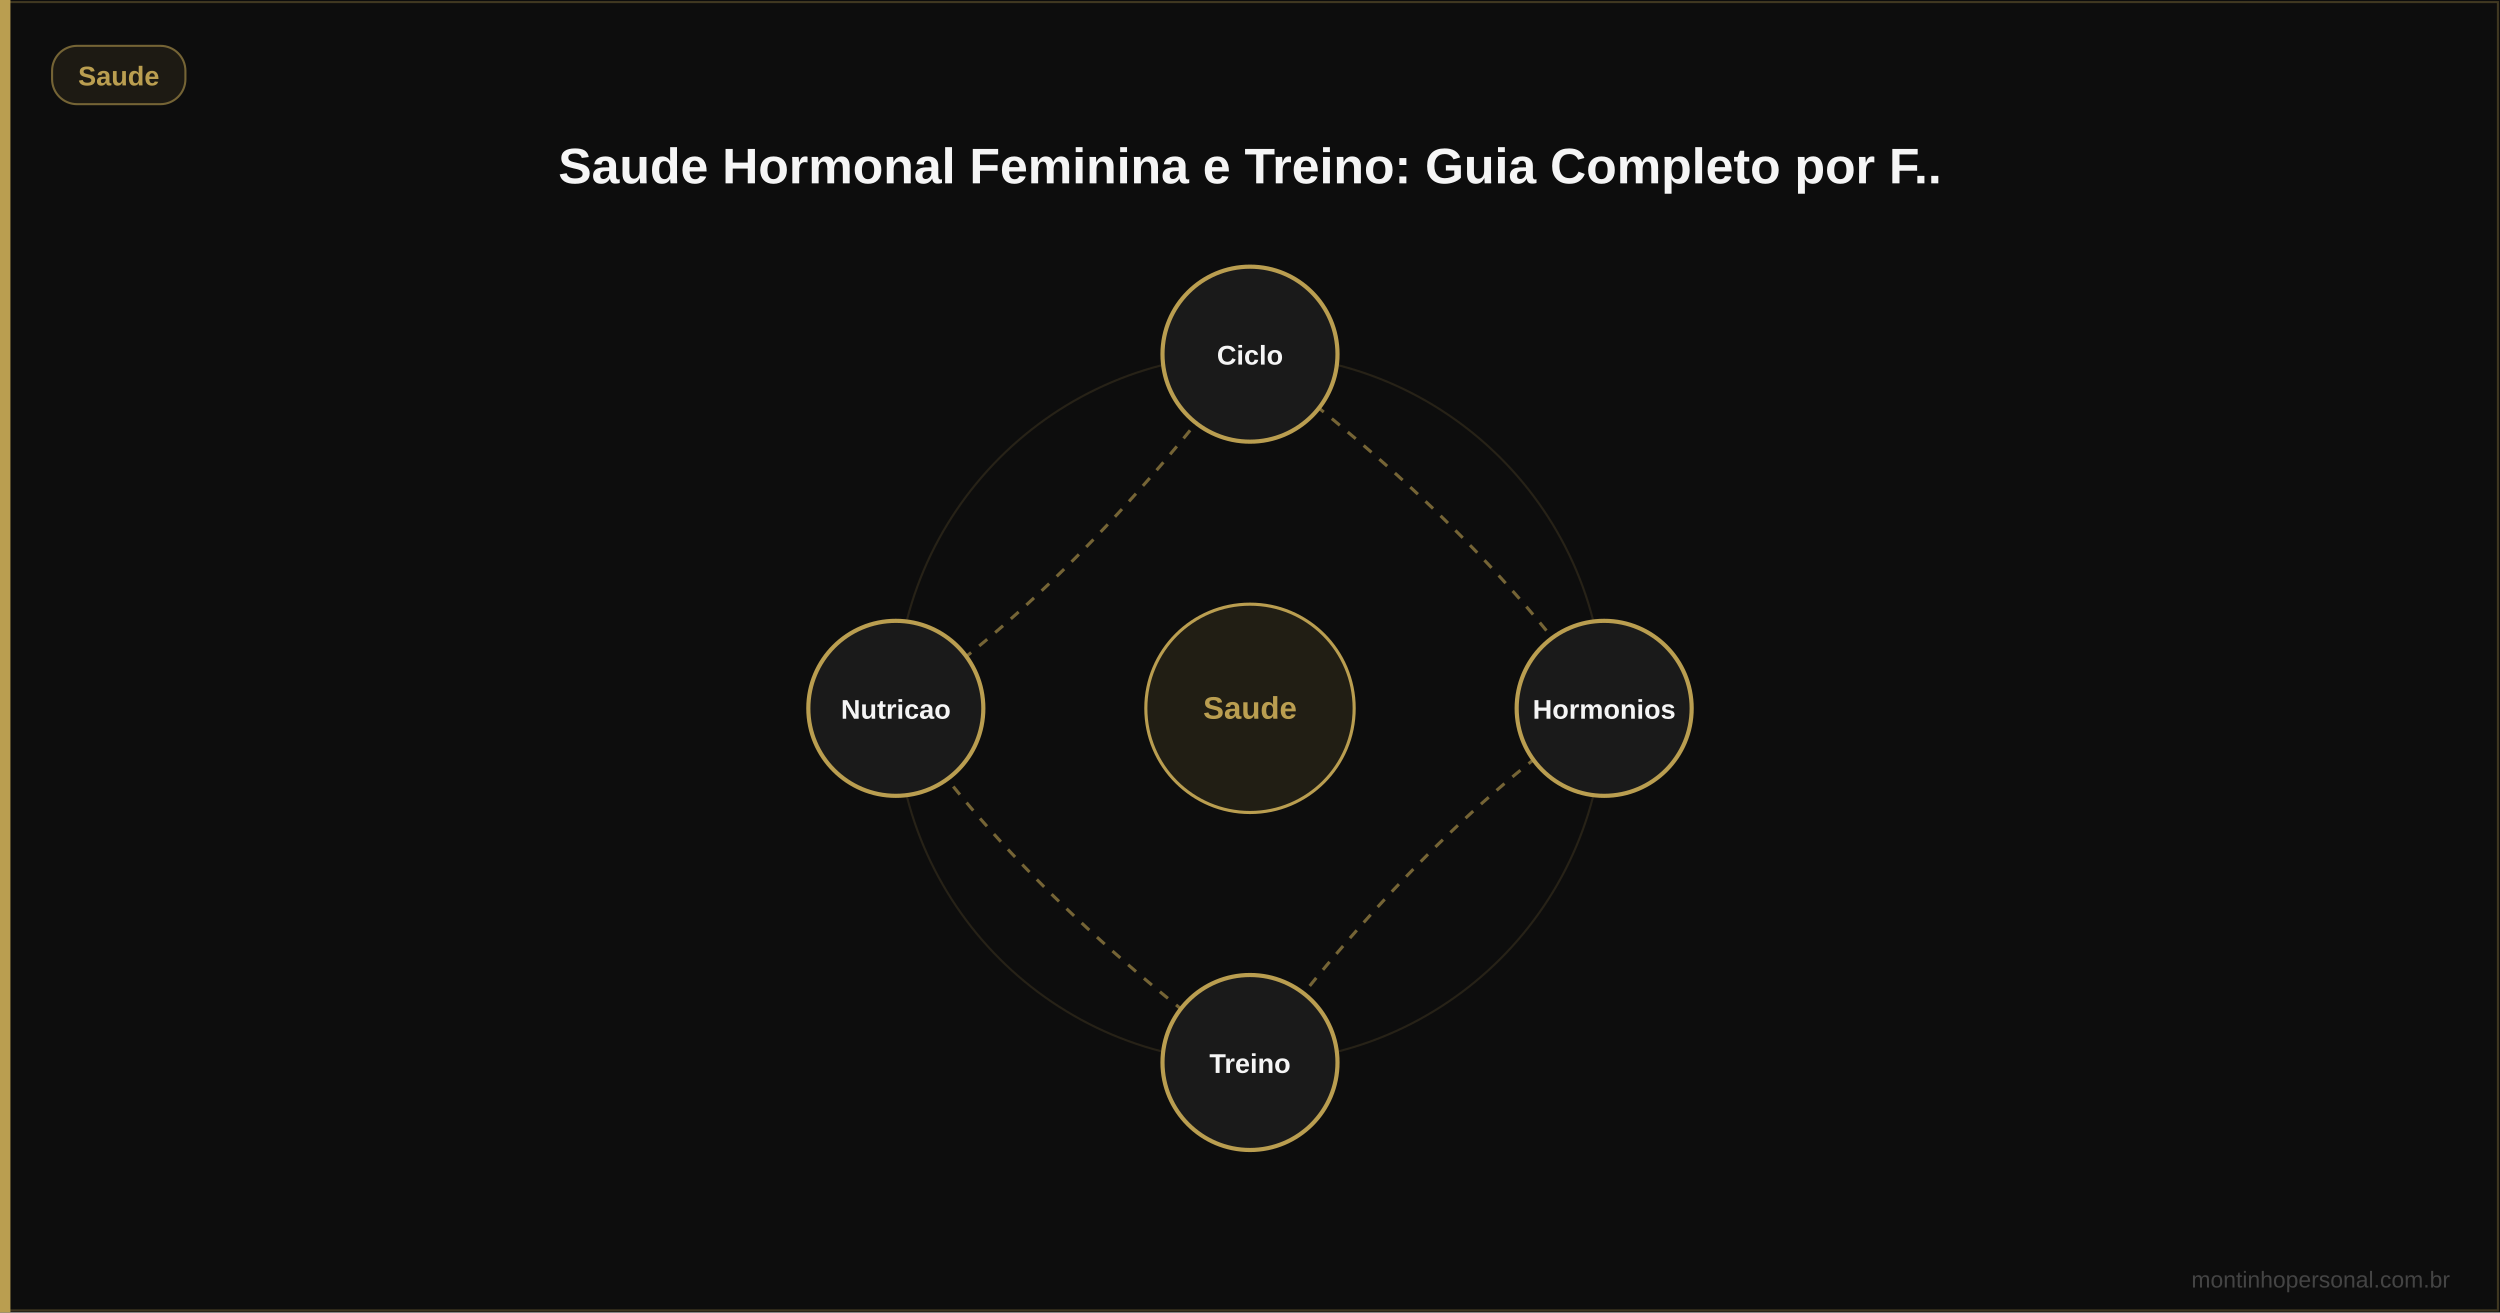
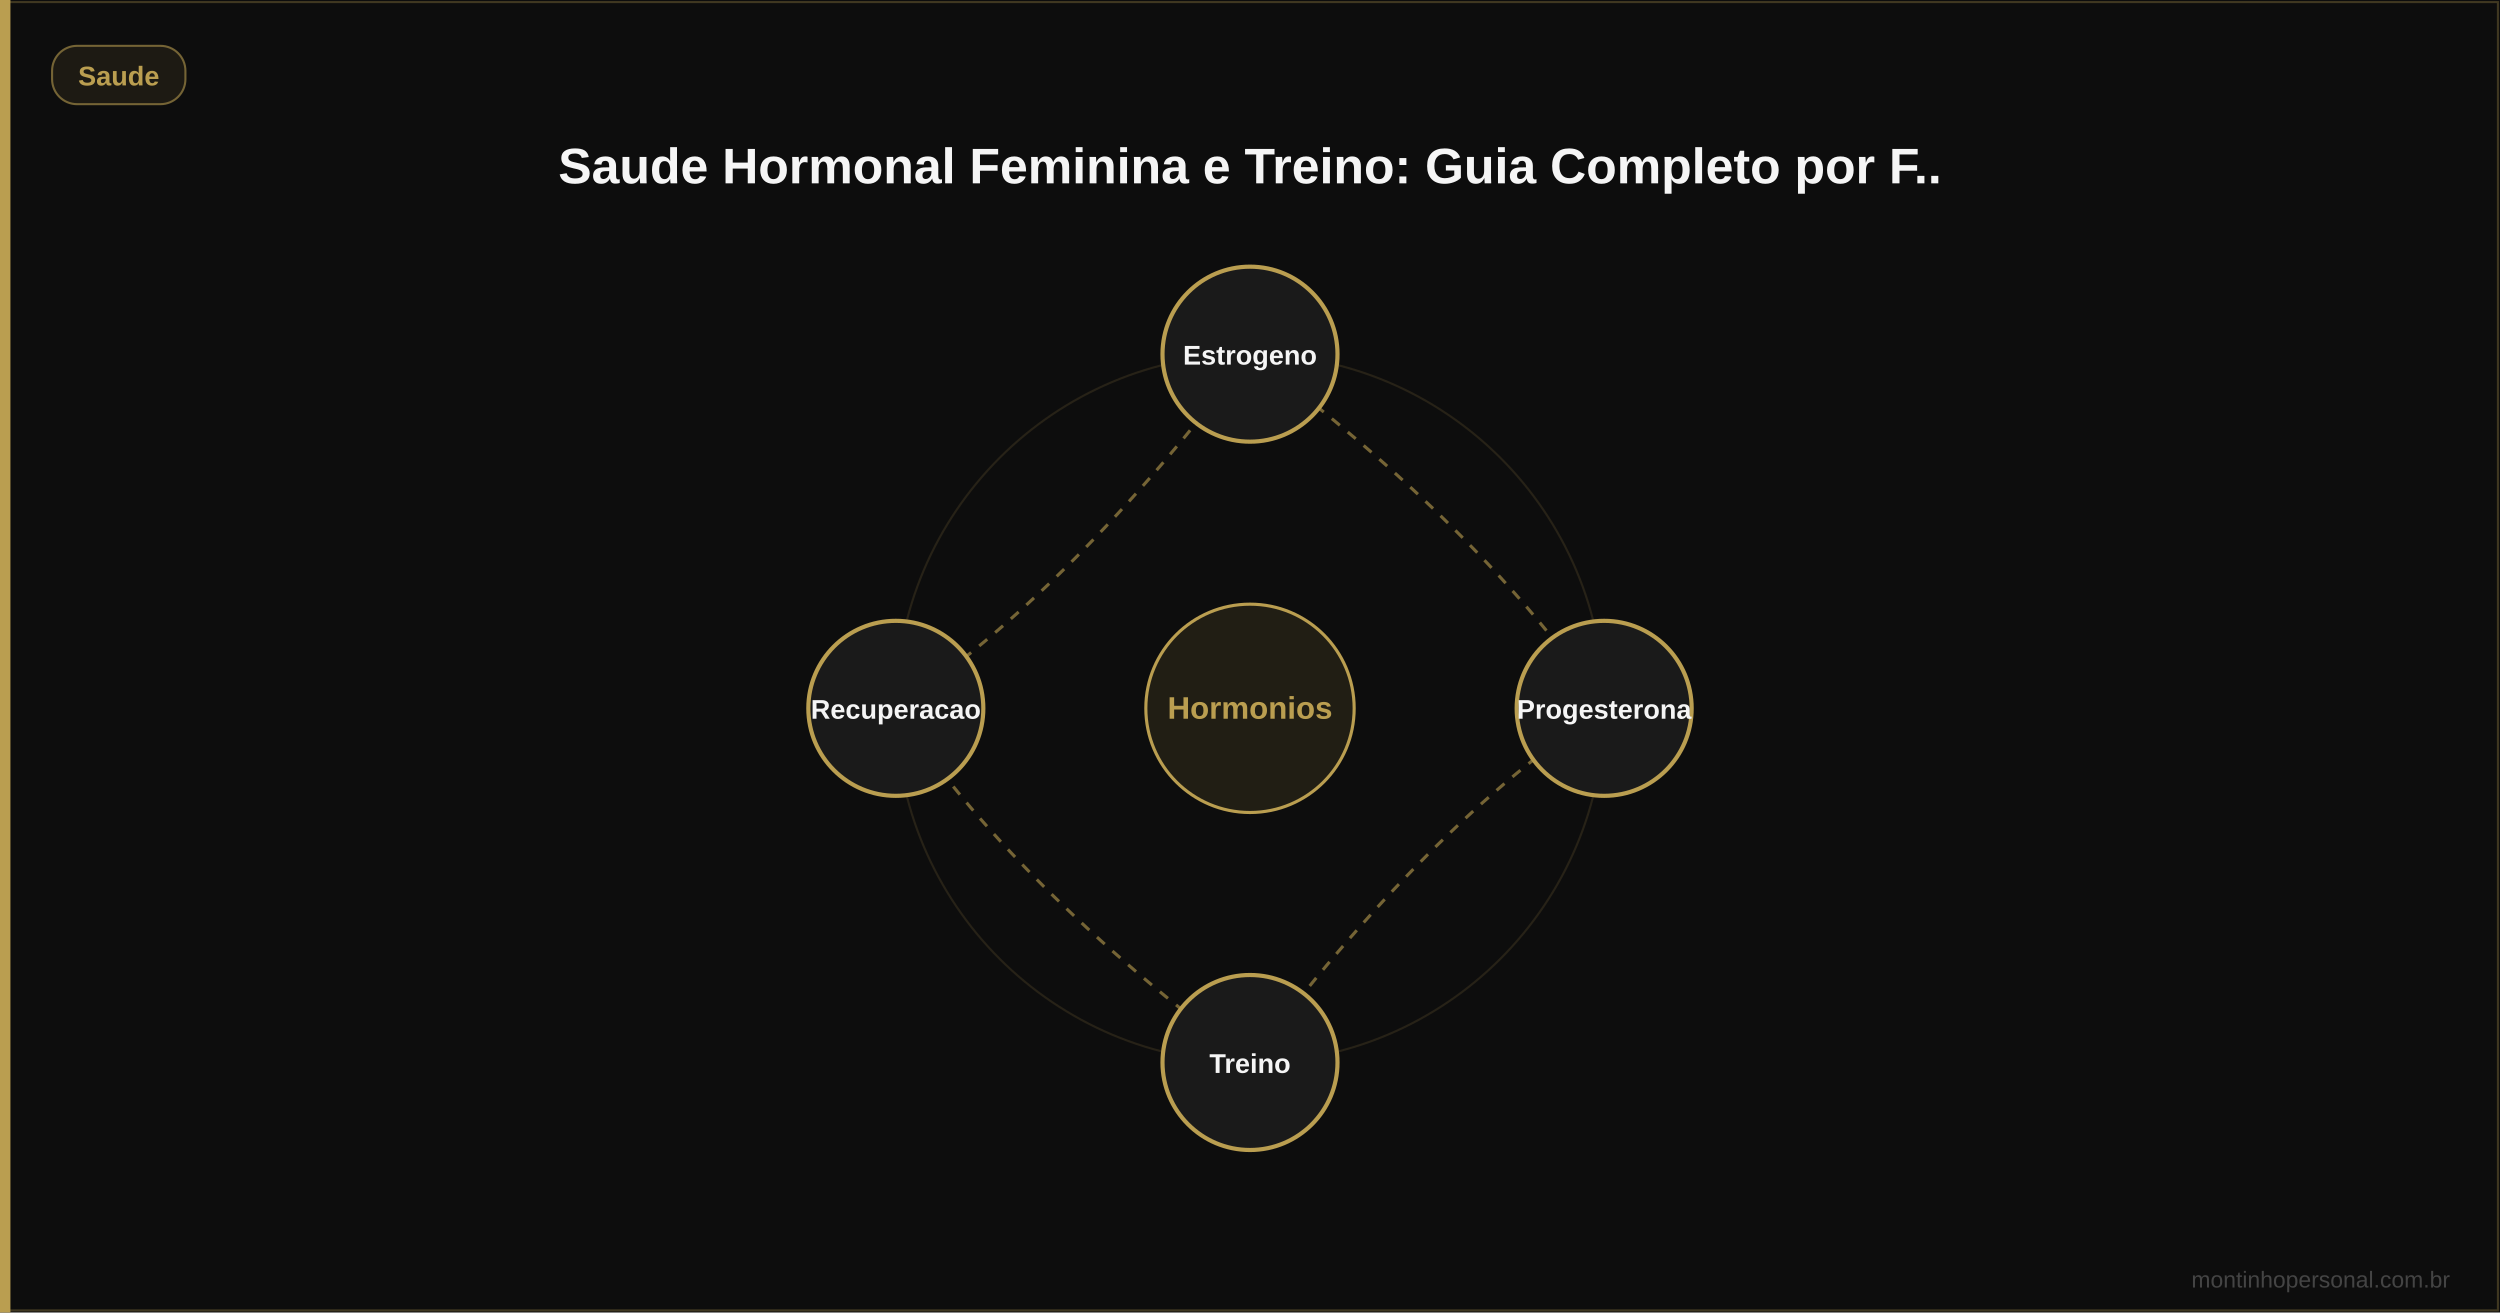
<svg xmlns="http://www.w3.org/2000/svg" viewBox="0 0 1200 630" width="1200" height="630" role="img" aria-label="Saude Hormonal Feminina e Treino: Guia Completo por Fase do Ciclo">
  <rect width="1200" height="630" fill="#0d0d0d" />
  <rect x="0" y="0" width="5" height="630" fill="#BA9E50" />
  <rect x="1" y="1" width="1198" height="628" fill="none" stroke="#BA9E50" stroke-width="1" opacity="0.3" />
  <rect x="25" y="22" width="64" height="28" rx="12" fill="#BA9E50" fill-opacity="0.15" stroke="#BA9E50" stroke-width="1" opacity="0.6" />
  <text x="57" y="41" font-family="Arial,sans-serif" font-size="13" fill="#BA9E50" text-anchor="middle" font-weight="600">Saude</text>
  <text x="600" y="88" font-family="Arial,sans-serif" font-size="24" fill="#F5F5F5" text-anchor="middle" font-weight="bold">Saude Hormonal Feminina e Treino: Guia Completo por F..</text>
  <circle cx="600" cy="340" r="170" fill="none" stroke="#BA9E50" stroke-width="1" stroke-opacity="0.15" />
  <path d="M600 170 Q713 255 770 340" fill="none" stroke="#BA9E50" stroke-width="1.5" stroke-opacity="0.6" stroke-dasharray="5,5" />
  <path d="M770 340 Q685 396 600 510" fill="none" stroke="#BA9E50" stroke-width="1.5" stroke-opacity="0.6" stroke-dasharray="5,5" />
  <path d="M600 510 Q486 425 430 340" fill="none" stroke="#BA9E50" stroke-width="1.5" stroke-opacity="0.6" stroke-dasharray="5,5" />
  <path d="M430 340 Q515 283 600 170" fill="none" stroke="#BA9E50" stroke-width="1.5" stroke-opacity="0.6" stroke-dasharray="5,5" />
  <circle cx="600" cy="170" r="42" fill="#1a1a1a" stroke="#BA9E50" stroke-width="2" />
-   <text x="600" y="175" font-family="Arial,sans-serif" font-size="13" fill="#F5F5F5" text-anchor="middle" font-weight="600">Ciclo</text>
+   <text x="600" y="175" font-family="Arial,sans-serif" font-size="13" fill="#F5F5F5" text-anchor="middle" font-weight="600">Estrogeno</text>
  <circle cx="770" cy="340" r="42" fill="#1a1a1a" stroke="#BA9E50" stroke-width="2" />
-   <text x="770" y="345" font-family="Arial,sans-serif" font-size="13" fill="#F5F5F5" text-anchor="middle" font-weight="600">Hormonios</text>
+   <text x="770" y="345" font-family="Arial,sans-serif" font-size="13" fill="#F5F5F5" text-anchor="middle" font-weight="600">Progesterona</text>
  <circle cx="600" cy="510" r="42" fill="#1a1a1a" stroke="#BA9E50" stroke-width="2" />
  <text x="600" y="515" font-family="Arial,sans-serif" font-size="13" fill="#F5F5F5" text-anchor="middle" font-weight="600">Treino</text>
  <circle cx="430" cy="340" r="42" fill="#1a1a1a" stroke="#BA9E50" stroke-width="2" />
-   <text x="430" y="345" font-family="Arial,sans-serif" font-size="13" fill="#F5F5F5" text-anchor="middle" font-weight="600">Nutricao</text>
+   <text x="430" y="345" font-family="Arial,sans-serif" font-size="13" fill="#F5F5F5" text-anchor="middle" font-weight="600">Recuperacao</text>
  <circle cx="600" cy="340" r="50" fill="#BA9E50" fill-opacity="0.12" stroke="#BA9E50" stroke-width="1.5" />
-   <text x="600" y="345" font-family="Arial,sans-serif" font-size="15" fill="#BA9E50" text-anchor="middle" font-weight="bold">Saude</text>
+   <text x="600" y="345" font-family="Arial,sans-serif" font-size="15" fill="#BA9E50" text-anchor="middle" font-weight="bold">Hormonios</text>
  <text x="1176" y="618" font-family="Arial,sans-serif" font-size="11" fill="#444" text-anchor="end">montinhopersonal.com.br</text>
</svg>
